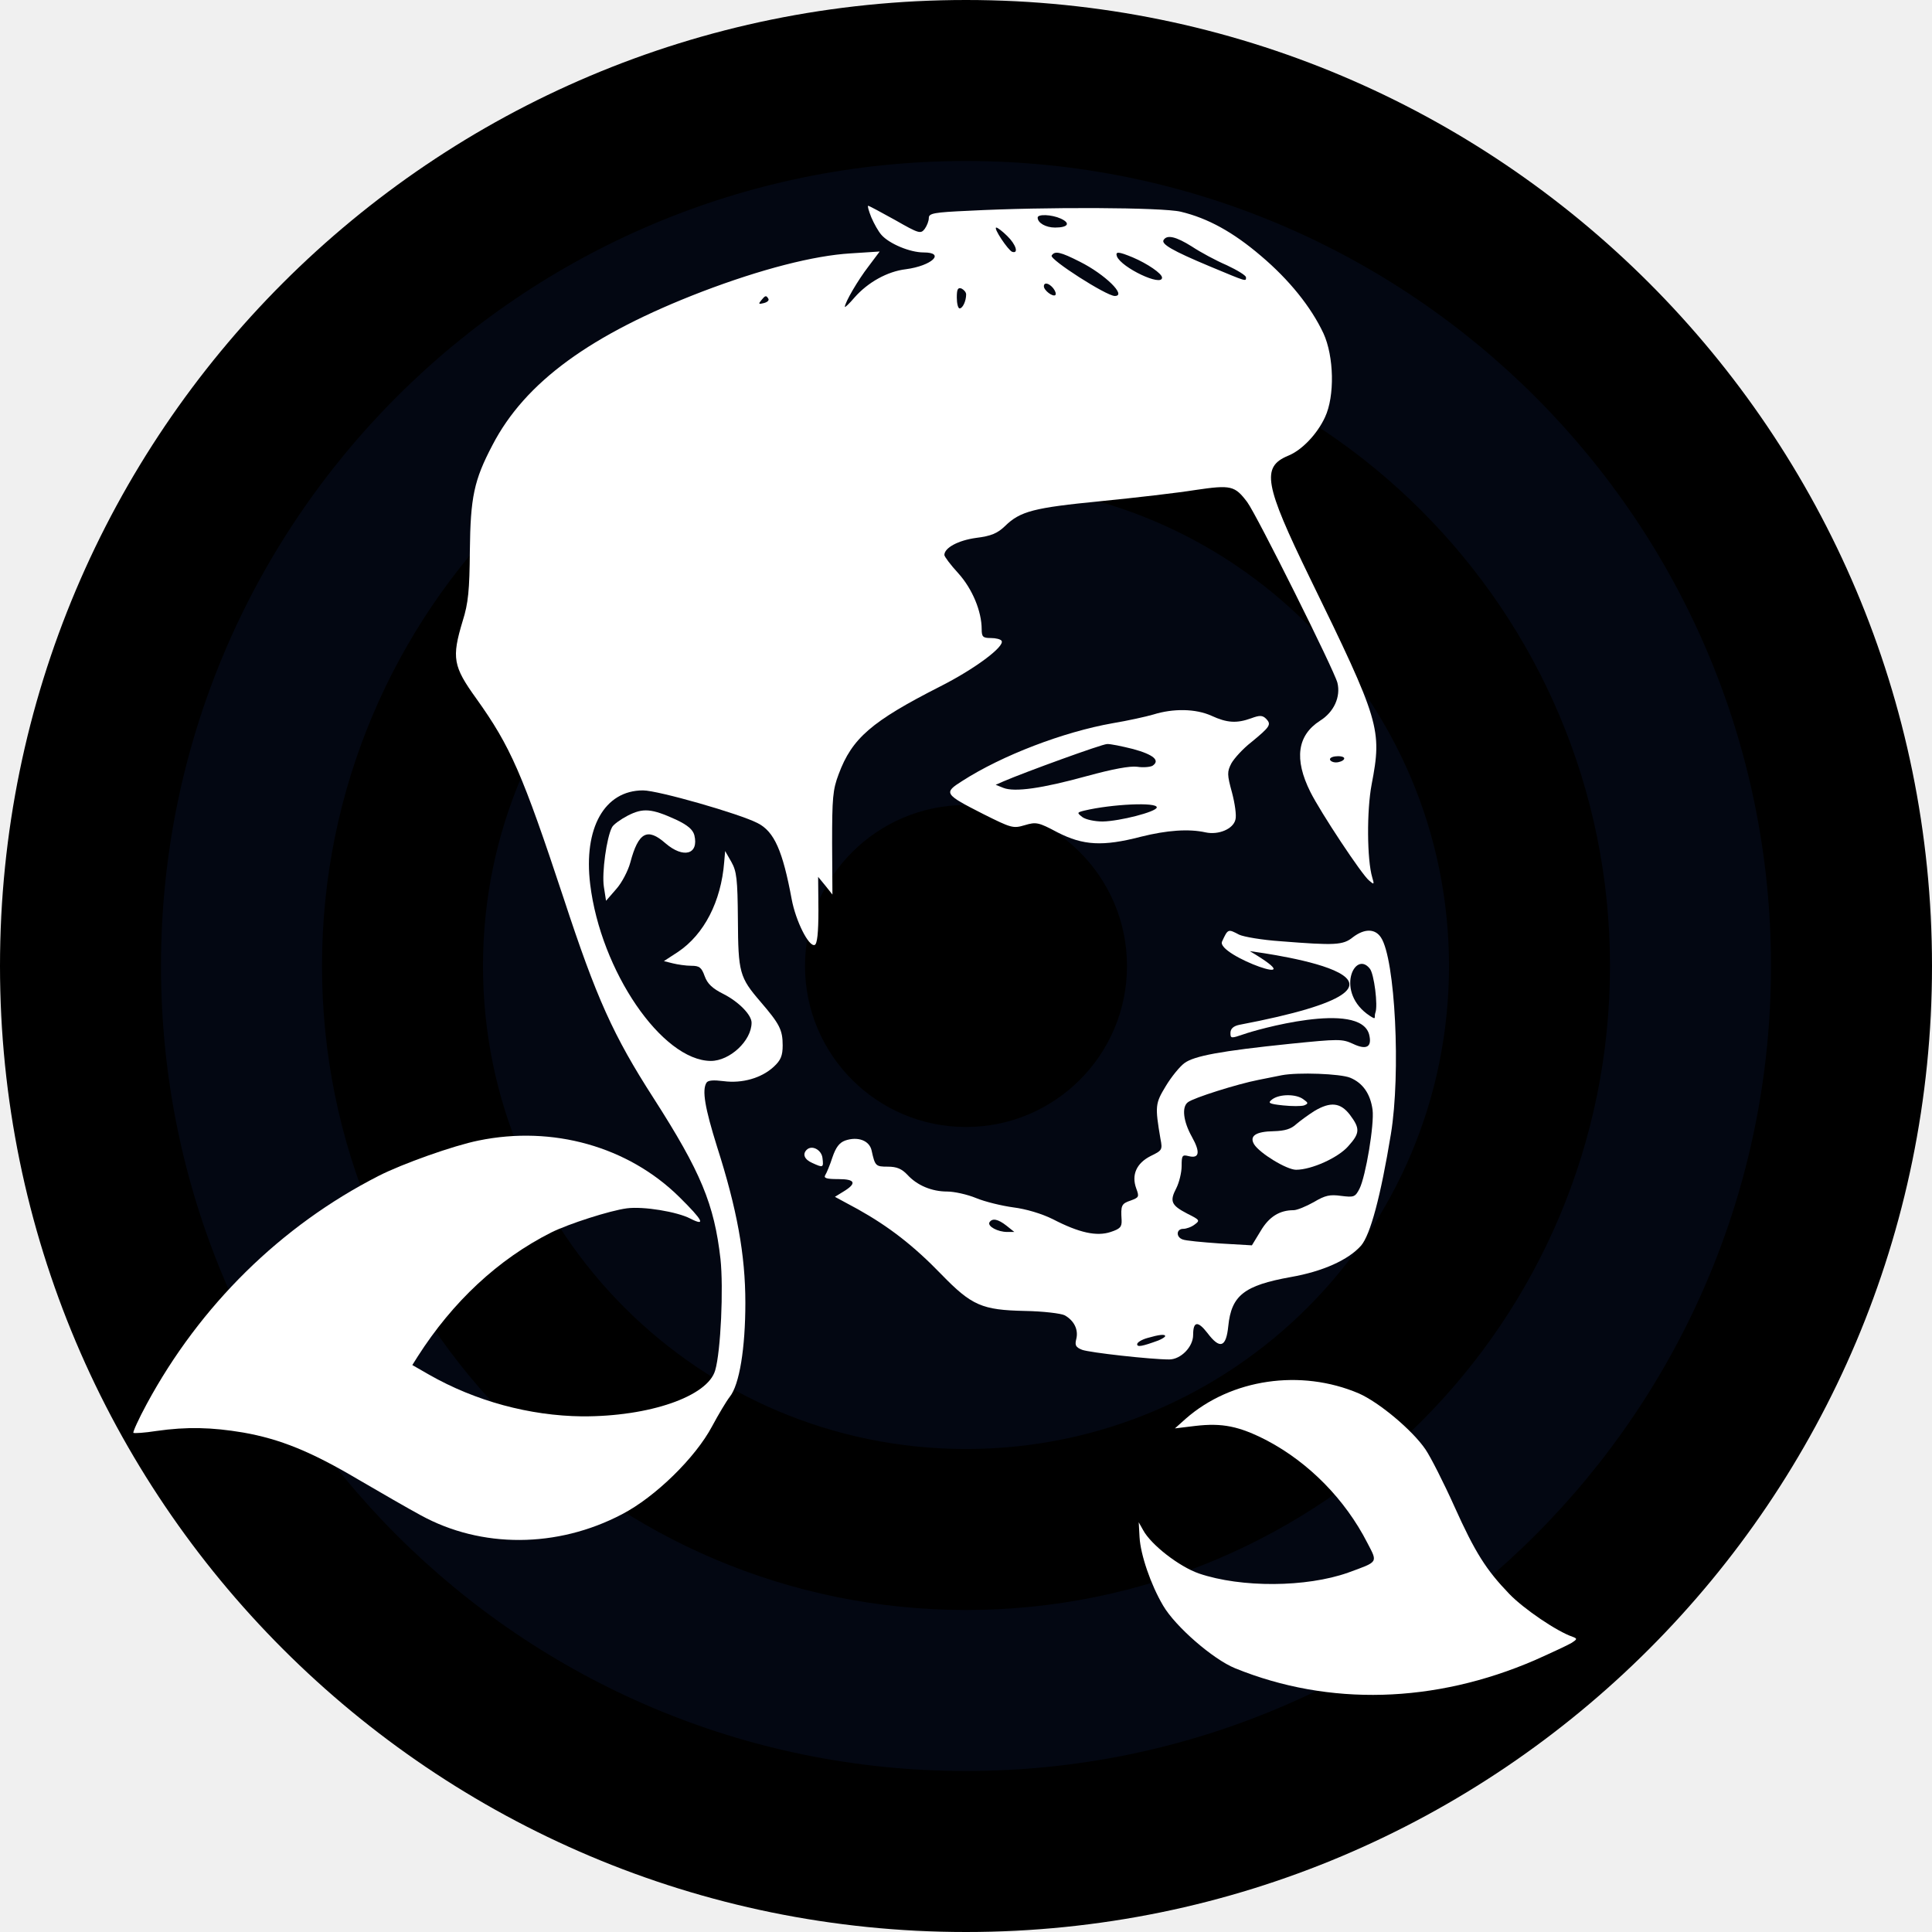
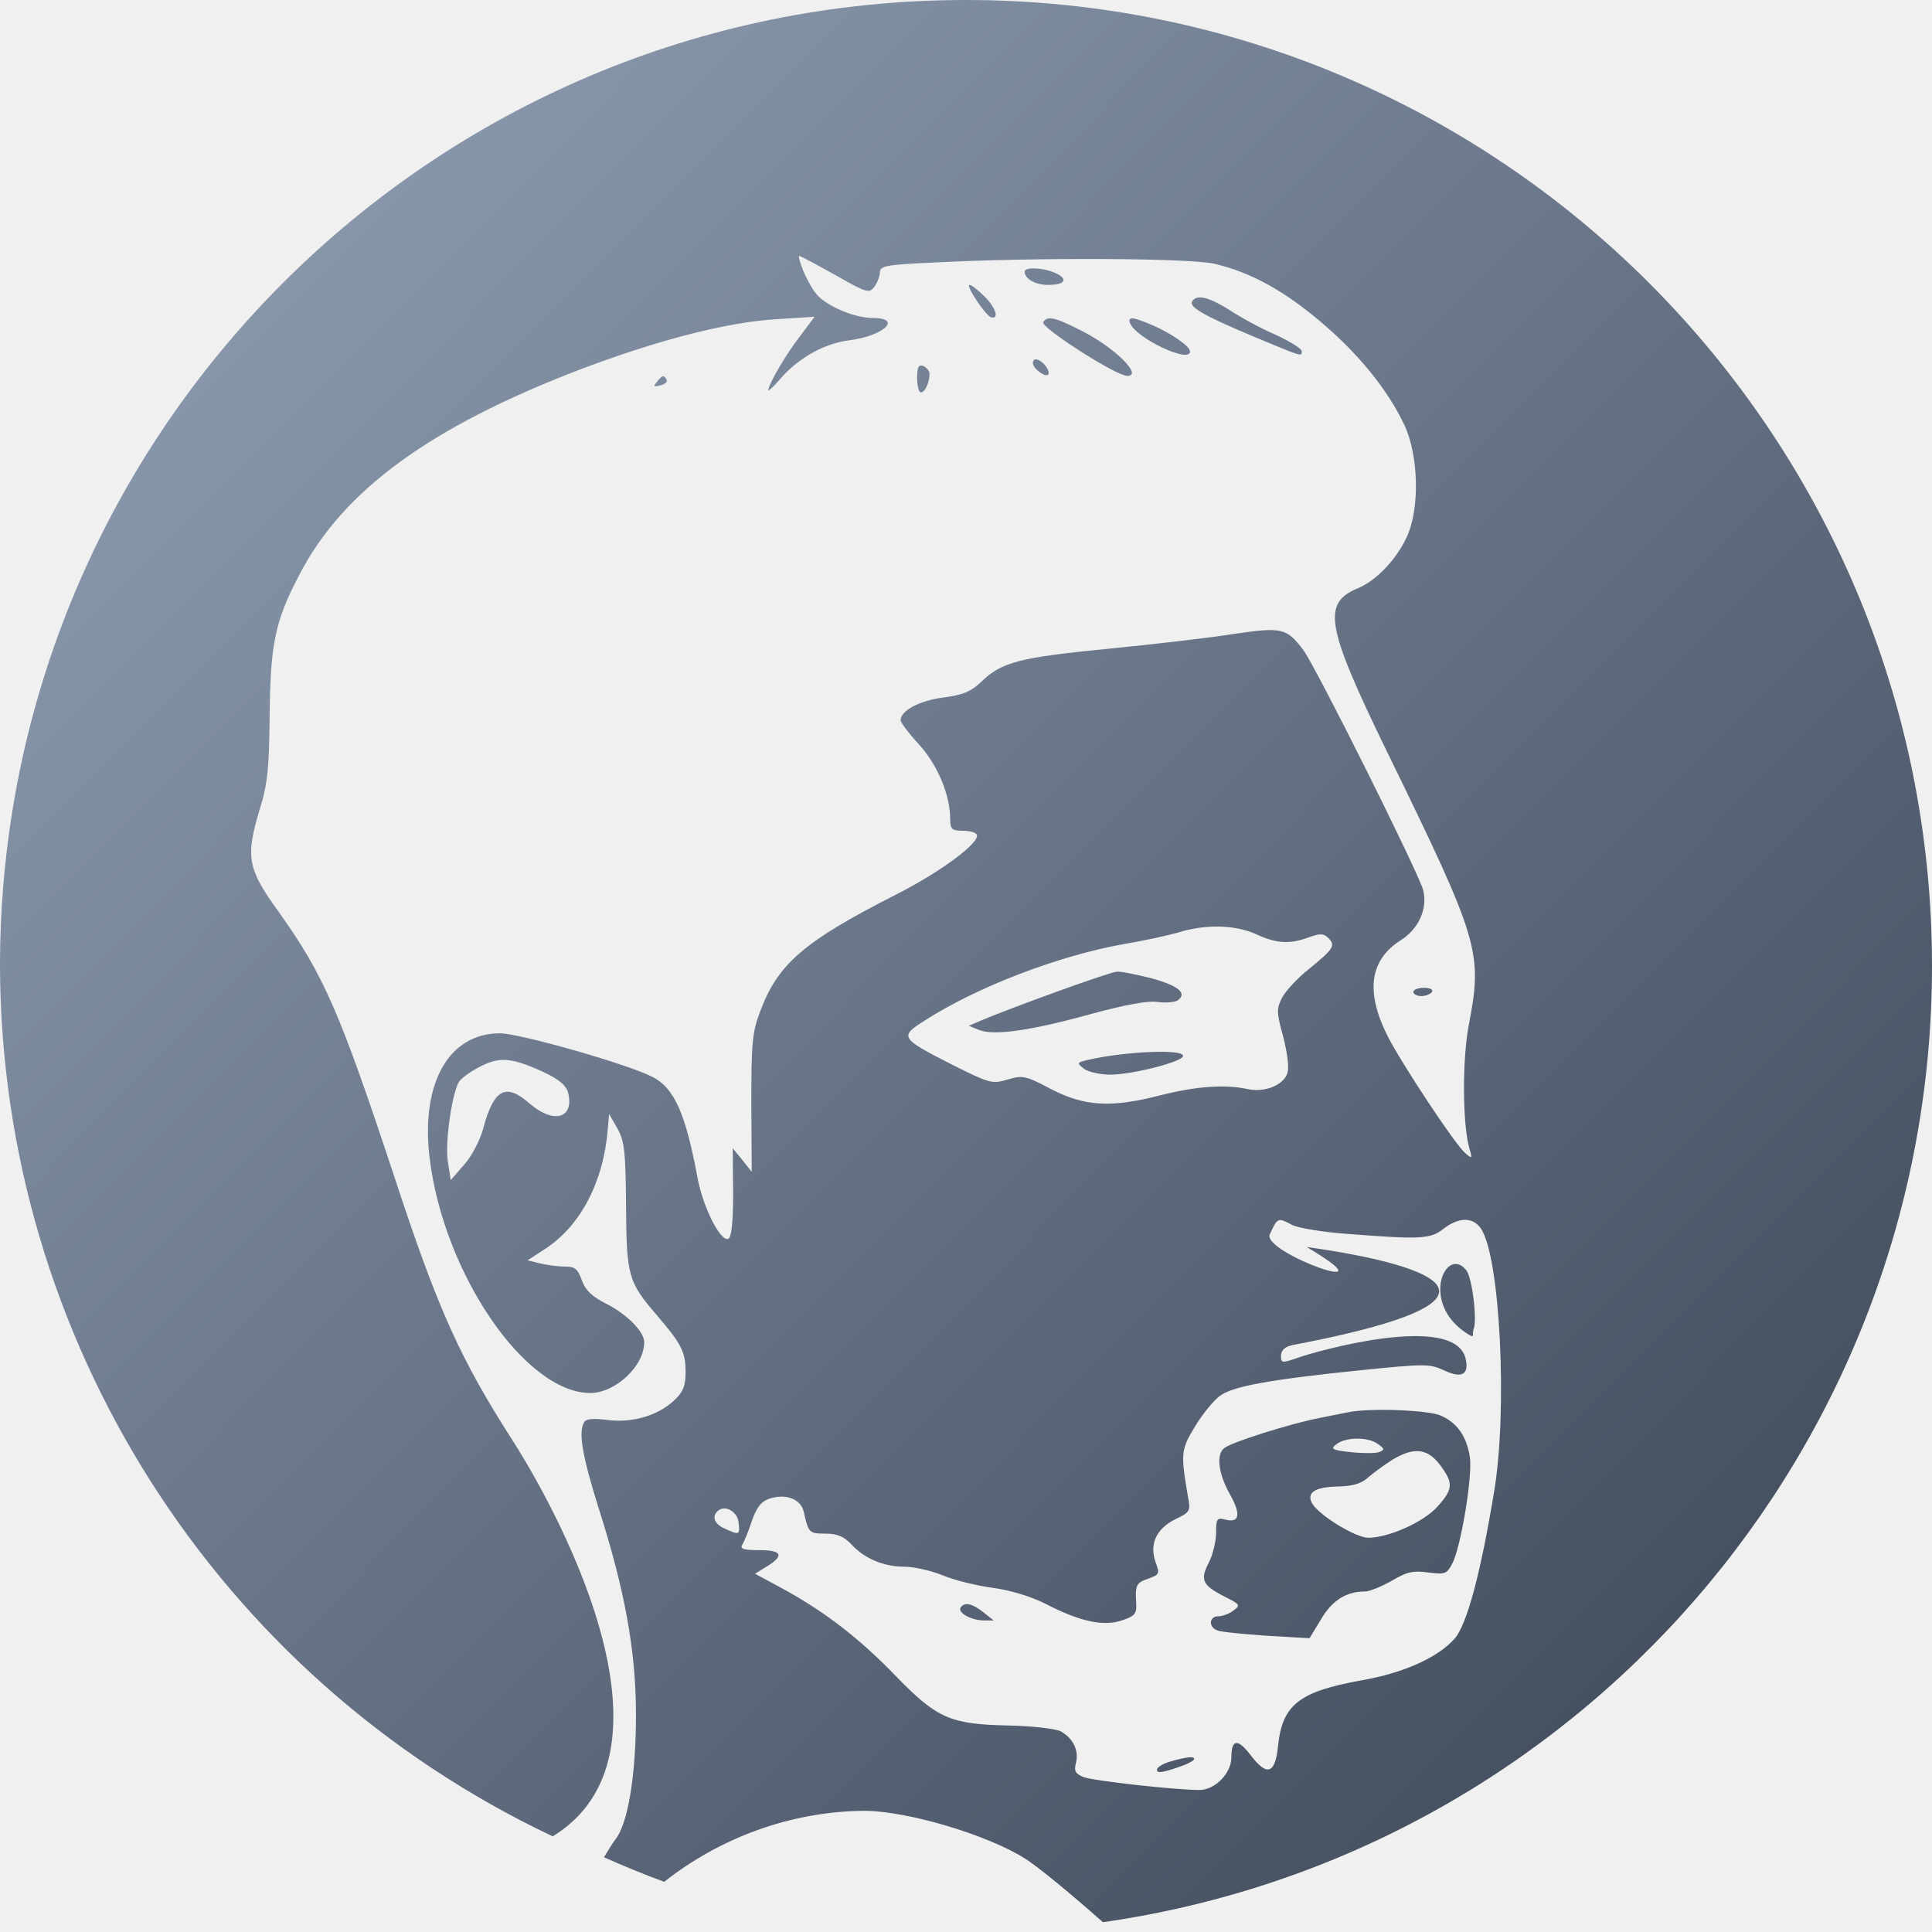
- <svg xmlns="http://www.w3.org/2000/svg" version="1.0" width="487.812pt" height="487.812pt" viewBox="0 0 487.812 487.812" preserveAspectRatio="xMidYMid" id="svg16" xml:space="preserve">
-   <defs id="defs16" />
-   <g transform="matrix(0.1,0,0,-0.1,-6.094039,493.906)" fill="#000000" stroke="none" id="g16">
-     <g id="g9" transform="matrix(0.9192332,0,0,0.9192332,479.753,120.3231)">
-       <g id="g2">
-         <g id="g8" transform="matrix(4.422273,0,0,-4.422273,428.8437,4357.672)">
-           <g fill-opacity="1" id="g6">
-             <circle fill="#94a3b8" cx="400" cy="400" r="600" id="circle1" style="fill:#000000;fill-opacity:1" />
-             <circle fill="#a3b0c3" cx="400" cy="400" r="500" id="circle2" style="fill:#030712;fill-opacity:1" />
-             <circle fill="#b3bece" cx="400" cy="400" r="400" id="circle3" style="fill:#000000;fill-opacity:1" />
-             <circle fill="#c2ccd9" cx="400" cy="400" r="300" id="circle4" style="fill:#030712;fill-opacity:1;stroke-width:0.999;stroke-dasharray:none" />
-             <circle fill="#d2dae5" cx="400" cy="400" r="200" id="circle5" style="fill:#030712;fill-opacity:1;stroke-width:0.999;stroke-dasharray:none" />
-             <circle fill="#e2e8f0" cx="400" cy="400" r="100" id="circle6" style="fill:#000000;fill-opacity:1" />
-           </g>
-         </g>
-         <g id="g1" transform="matrix(1.131103,0,0,1.131103,-380.6804,-442.3941)">
-           <path d="m 2049.594,4497.956 c 6.796,-15.858 17.368,-34.736 24.919,-43.042 18.878,-21.144 68.717,-42.287 101.942,-42.287 54.369,0 20.389,-32.471 -43.042,-40.777 -44.553,-5.286 -92.126,-31.715 -124.596,-68.717 -12.837,-15.102 -23.409,-24.919 -23.409,-22.654 0,10.572 31.715,64.941 57.39,98.167 l 27.185,36.246 -70.227,-4.531 c -89.86,-5.286 -218.232,-38.512 -360.951,-92.881 -271.091,-104.208 -429.668,-219.742 -508.956,-372.278 -45.308,-86.085 -53.614,-126.861 -55.124,-257.499 -0.755,-95.146 -3.776,-126.862 -17.368,-169.904 -27.185,-89.86 -23.409,-110.249 33.226,-188.782 83.064,-116.29 111.759,-181.986 212.191,-485.547 79.288,-241.641 120.065,-332.256 218.232,-484.792 114.779,-178.965 147.25,-257.499 162.353,-390.401 7.551,-70.227 0.755,-224.273 -12.837,-270.336 -18.123,-63.431 -160.087,-112.514 -323.195,-111.759 -127.617,1.51 -259.009,37.001 -371.523,101.187 l -40.777,23.409 12.837,20.389 c 85.329,133.658 195.578,236.355 323.95,301.296 42.287,21.143 143.474,53.614 184.251,58.9 40.022,5.286 122.331,-8.306 154.046,-24.919 38.511,-19.633 30.96,-4.531 -26.43,52.104 -124.596,123.086 -308.092,174.435 -487.813,137.433 -60.41,-12.082 -185.762,-56.635 -243.151,-86.085 -236.355,-120.82 -432.688,-313.378 -562.57,-553.509 -19.633,-36.246 -33.981,-67.962 -32.471,-70.227 2.265,-1.51 27.185,0 55.879,4.531 74.003,10.572 134.413,9.062 210.681,-3.776 89.86,-15.858 164.618,-46.063 279.397,-114.024 54.369,-31.715 122.331,-70.982 151.781,-86.84 147.25,-80.799 331.501,-80.043 488.568,2.265 81.554,42.287 178.965,138.189 218.987,213.701 15.858,29.45 34.736,61.165 43.042,71.737 23.409,29.45 37.756,117.8 37.756,228.049 0,117.045 -20.389,228.048 -68.717,379.074 -29.45,94.391 -37.001,137.433 -25.674,155.556 3.776,6.041 17.368,6.796 41.532,3.776 45.308,-6.041 92.126,7.551 121.576,34.736 17.368,15.858 21.899,27.185 21.899,52.104 0,37.757 -7.551,52.104 -53.614,105.718 -51.349,59.655 -54.369,70.982 -55.124,200.109 -0.755,98.167 -3.021,117.045 -15.858,139.699 l -15.103,26.43 -2.265,-26.43 c -7.551,-96.656 -49.083,-175.945 -111.759,-218.232 l -34.736,-22.654 21.144,-5.286 c 12.082,-3.021 32.471,-6.041 45.308,-6.041 19.633,0 24.919,-3.776 32.471,-24.919 6.796,-18.878 18.878,-30.205 46.063,-43.797 37.001,-18.878 67.961,-50.594 67.961,-69.472 0,-43.797 -52.859,-92.881 -98.922,-92.881 -118.555,0.755 -267.315,218.232 -292.99,428.913 -16.613,136.678 34.736,228.049 128.372,228.049 36.246,0 234.09,-56.635 277.887,-79.288 40.777,-20.388 61.165,-67.206 83.064,-185.006 9.817,-52.859 41.532,-116.29 55.88,-111.004 6.041,2.265 9.062,28.695 9.062,84.574 l -0.755,80.799 17.368,-21.144 17.368,-21.899 -0.755,124.596 c 0,109.494 1.51,129.882 15.858,167.639 32.471,87.595 80.044,128.372 246.172,212.946 83.819,42.287 157.822,97.412 149.515,111.004 -2.265,3.776 -13.592,6.796 -26.429,6.796 -18.878,0 -21.899,3.02 -21.899,21.143 0,43.797 -22.654,98.167 -56.635,135.923 -18.878,20.389 -33.981,40.777 -33.981,44.553 0,17.368 33.226,35.491 77.023,41.532 37.001,4.531 52.104,11.327 70.227,28.695 37.001,36.246 70.227,44.553 231.824,60.41 84.574,8.306 188.027,20.389 230.314,27.185 86.84,12.837 95.901,10.572 126.106,-29.45 22.654,-30.205 211.436,-408.524 218.987,-438.729 8.306,-33.981 -8.306,-70.982 -42.287,-92.126 -55.124,-35.491 -63.431,-92.881 -23.409,-172.924 24.919,-49.838 125.351,-201.619 142.719,-215.212 12.082,-10.572 12.837,-9.817 7.551,7.551 -12.837,43.042 -13.592,162.352 -1.51,225.783 25.674,134.413 20.389,152.536 -150.27,502.16 -110.249,226.538 -117.8,268.825 -52.859,296.01 33.981,13.592 70.982,52.859 89.86,93.636 24.164,51.349 21.899,148.005 -3.776,203.885 -30.205,64.186 -83.064,129.882 -151.781,188.027 -67.206,57.39 -128.372,91.371 -194.823,107.228 -44.553,10.572 -327.725,12.082 -514.997,2.265 -83.819,-3.776 -96.656,-6.041 -96.656,-17.368 0,-7.551 -4.531,-18.878 -9.817,-26.43 -9.817,-12.837 -13.592,-12.082 -71.737,21.144 -33.981,18.878 -63.431,34.736 -65.696,34.736 -2.265,0 1.51,-12.837 7.551,-27.94 z m 459.873,-3.021 c 24.919,-11.327 18.123,-21.899 -13.592,-21.899 -22.654,0 -42.287,11.327 -42.287,24.164 0,9.062 33.981,7.551 55.88,-2.265 z m -129.882,-42.287 c 21.144,-20.389 28.695,-43.797 12.082,-38.511 -9.817,3.776 -46.818,58.9 -38.511,58.9 3.021,0 15.103,-9.062 26.43,-20.388 z m 448.546,-25.674 c 20.388,-13.592 58.145,-33.981 84.574,-45.308 25.674,-12.082 46.818,-24.919 46.818,-29.45 0,-10.572 3.021,-11.327 -87.595,26.43 -92.126,38.511 -118.555,54.369 -112.514,64.186 8.306,13.592 30.205,8.306 68.717,-15.858 z m -271.846,-37.001 c 60.41,-30.205 114.779,-83.064 84.574,-83.064 -20.388,0 -159.332,89.105 -153.291,98.167 7.551,12.082 21.143,9.062 68.717,-15.103 z m 128.372,10.572 c 35.491,-15.102 70.982,-39.267 70.982,-49.083 0,-22.654 -98.167,24.164 -109.494,51.349 -4.531,12.837 3.776,12.082 38.511,-2.265 z m -193.313,-74.758 c 5.286,-6.796 7.551,-13.592 5.286,-16.613 -6.041,-5.286 -27.94,11.327 -27.94,21.144 0,10.572 12.082,8.306 22.654,-4.531 z m -211.436,-15.103 c 0,-15.858 -8.306,-33.981 -15.858,-33.981 -3.776,0 -6.796,12.082 -6.796,26.43 0,19.633 2.265,24.919 11.327,21.899 6.041,-3.02 11.327,-9.062 11.327,-14.348 z m -480.261,-10.572 c 2.265,-3.776 -2.265,-8.306 -11.327,-10.572 -12.082,-3.021 -13.592,-2.265 -6.041,6.796 9.817,12.082 12.082,12.837 17.368,3.776 z m 1397.742,-1118.345 c -2.265,-3.776 -11.327,-7.551 -19.633,-7.551 -7.551,0 -14.347,3.776 -14.347,7.551 0,4.531 9.061,7.551 19.633,7.551 10.572,0 17.368,-3.021 14.347,-7.551 z" id="path1-2" style="fill:#ffffff;fill-opacity:1;stroke-width:0.755" />
-           <path d="m 2734.495,3290.506 c -18.123,-5.286 -62.676,-15.102 -98.922,-21.144 -119.31,-21.144 -268.07,-77.778 -365.482,-140.454 -45.308,-28.695 -43.797,-31.715 51.349,-80.044 67.962,-33.981 72.492,-35.491 100.432,-27.185 27.94,8.306 33.226,7.551 80.044,-17.368 61.921,-31.715 109.494,-34.736 202.374,-10.572 63.431,15.858 116.29,19.633 157.067,10.572 31.715,-6.796 67.207,8.306 72.492,30.96 3.021,9.817 -1.51,40.022 -8.306,65.696 -12.082,43.797 -12.082,50.594 -1.51,70.982 6.796,12.082 27.94,35.491 48.328,51.349 46.063,37.756 49.083,43.042 36.246,56.635 -9.061,9.062 -15.858,9.062 -36.246,1.51 -35.491,-12.837 -58.9,-11.327 -96.656,6.041 -38.512,17.368 -92.881,18.123 -141.209,3.021 z m -49.083,-83.819 c 49.839,-13.592 66.451,-27.94 46.818,-40.777 -6.041,-3.021 -22.654,-4.531 -37.001,-2.265 -17.368,2.265 -58.9,-5.286 -122.331,-22.654 -109.494,-30.205 -175.19,-39.267 -202.374,-28.695 l -18.878,7.551 18.878,8.306 c 50.593,21.899 239.376,90.615 251.458,90.615 7.551,0.755 36.246,-5.286 63.431,-12.082 z m 57.39,-141.964 c -1.51,-10.572 -89.86,-33.226 -131.392,-33.981 -18.878,0 -40.777,4.531 -49.083,10.572 -13.592,10.572 -13.592,11.327 4.531,15.858 66.451,15.858 178.21,21.144 175.945,7.551 z" id="path2-7" style="fill:#ffffff;fill-opacity:1;stroke-width:0.755" />
-           <path d="m 1458.329,3045.089 c -17.368,-9.062 -35.491,-21.899 -38.512,-28.695 -12.837,-24.164 -24.919,-110.249 -19.633,-144.23 l 5.286,-33.981 24.919,28.695 c 13.592,15.102 28.695,44.553 33.981,64.186 19.633,74.003 41.532,85.329 85.329,46.818 43.797,-37.756 81.554,-27.184 70.227,19.633 -3.776,13.592 -15.858,24.164 -44.552,37.757 -59.655,27.184 -80.044,28.695 -117.045,9.817 z" id="path4-0" style="fill:#ffffff;fill-opacity:1;stroke-width:0.755" />
-           <path d="m 2901.378,2739.262 c -15.858,-33.226 234.618,-122.238 67.214,-23.253 50.841,-7.263 533.784,-72.687 -25.681,-179.121 -14.347,-3.021 -21.144,-9.817 -21.144,-19.633 0,-13.592 1.51,-13.592 32.47,-3.021 26.632,9.765 281.809,83.138 304.317,-0.755 7.551,-30.205 -6.041,-38.512 -39.267,-22.654 -26.43,12.082 -33.981,12.082 -153.291,0 -168.394,-17.368 -232.579,-29.45 -255.988,-46.818 -11.327,-8.306 -31.715,-33.226 -45.308,-55.879 -25.674,-42.287 -26.43,-48.328 -12.837,-128.372 5.286,-26.43 3.776,-27.94 -24.164,-41.532 -33.981,-17.368 -46.818,-45.308 -34.736,-78.533 7.551,-20.389 6.796,-21.899 -13.592,-29.45 -22.654,-7.551 -24.164,-12.082 -21.899,-47.573 0.755,-16.613 -3.776,-21.144 -26.43,-28.695 -33.981,-11.327 -76.268,-2.265 -140.454,30.96 -27.185,13.592 -65.696,24.919 -95.901,28.695 -27.94,3.776 -68.717,13.592 -90.615,22.654 -21.899,9.062 -53.614,15.858 -70.227,15.858 -37.756,0 -73.247,15.102 -96.656,40.777 -13.592,14.347 -25.674,19.633 -47.573,19.633 -29.45,0 -30.96,1.51 -39.267,39.267 -5.286,24.164 -33.226,34.736 -64.186,24.164 -14.347,-5.286 -22.654,-16.613 -30.96,-40.777 -6.041,-18.878 -14.348,-38.512 -17.368,-43.042 -4.531,-7.551 3.021,-9.817 31.715,-9.817 42.287,0 45.308,-10.572 11.327,-30.96 l -19.633,-12.082 55.879,-30.205 c 75.513,-42.287 135.168,-88.35 202.374,-157.822 74.003,-76.268 98.922,-86.84 203.13,-89.105 44.553,-0.755 87.595,-6.041 96.656,-10.572 22.654,-12.837 33.981,-34.736 27.94,-58.145 -3.776,-15.102 -0.755,-19.633 14.347,-25.674 18.123,-6.796 166.883,-23.409 211.436,-23.409 27.94,0 58.145,30.205 58.145,59.655 0,33.225 11.327,34.736 34.736,4.531 30.205,-40.022 45.308,-35.491 50.593,16.613 7.551,74.758 38.512,98.922 151.781,119.31 77.778,13.592 139.699,41.532 170.659,76.268 22.654,26.429 47.573,119.31 72.492,271.091 24.164,147.25 10.572,425.137 -24.164,477.241 -14.347,21.899 -40.022,21.899 -67.961,0.755 -24.164,-19.633 -43.042,-20.389 -176.7,-9.817 -43.797,3.021 -88.35,10.572 -99.677,15.858 -27.185,14.347 -27.185,14.347 -41.532,-16.613 z m 358.686,-65.696 c 10.572,-12.082 20.389,-90.615 13.592,-107.228 -3.776,-10.572 4.147,-19.039 -13.221,-7.712 -85.868,56.258 -37.012,161.139 -0.371,114.941 z m -47.573,-265.05 c 30.96,-12.837 49.083,-39.267 54.369,-77.778 4.531,-35.491 -16.613,-161.597 -31.715,-191.803 -10.572,-20.389 -13.592,-21.143 -44.553,-17.368 -27.184,3.776 -38.511,1.51 -66.451,-15.102 -18.878,-10.572 -40.777,-19.633 -49.083,-19.633 -33.981,0 -59.655,-15.858 -80.044,-50.594 l -21.144,-34.736 -77.778,4.531 c -43.042,3.021 -83.819,6.796 -90.615,9.817 -16.613,6.041 -15.103,25.674 1.51,25.674 7.551,0 20.389,4.531 27.94,10.572 13.592,9.817 12.082,11.327 -18.123,26.43 -39.267,20.388 -43.042,30.205 -26.429,61.92 6.796,13.592 12.837,37.756 12.837,53.614 0,25.674 1.51,27.94 16.613,24.164 26.429,-6.796 29.45,9.062 8.306,46.818 -21.144,37.757 -24.919,72.492 -9.817,83.819 12.837,10.572 120.82,44.553 171.414,54.369 22.654,4.531 48.328,9.817 56.635,11.327 39.267,7.551 141.964,3.776 166.128,-6.041 z m -834.417,-359.441 18.878,-15.103 h -17.368 c -22.654,0 -48.328,13.592 -43.042,23.409 6.796,10.572 20.389,8.306 41.532,-8.306 z m 385.115,-268.07 c 0,-2.265 -7.551,-6.796 -16.613,-10.572 -39.267,-14.347 -51.349,-16.613 -51.349,-9.062 0,4.531 11.327,11.327 24.919,15.103 28.695,8.306 43.042,9.817 43.042,4.531 z" id="path9-9" style="fill:#ffffff;fill-opacity:1;stroke-width:0.755" />
-           <path d="m 3023.709,2356.412 c -12.082,-9.062 -9.817,-11.327 25.674,-15.103 21.144,-2.265 44.553,-2.265 51.349,0 10.572,4.531 10.572,6.041 -2.265,15.103 -17.368,12.837 -56.635,12.837 -74.758,0 z" id="path10-3" style="fill:#ffffff;fill-opacity:1;stroke-width:0.755" />
-           <path d="m 3125.651,2327.718 c -14.348,-9.062 -33.981,-23.409 -43.797,-31.715 -12.837,-12.082 -27.94,-16.613 -55.124,-17.368 -43.042,-0.755 -59.655,-11.327 -47.573,-31.715 13.592,-21.899 79.288,-61.92 101.942,-61.92 37.756,0 102.697,29.45 126.862,57.39 28.695,31.715 28.695,43.042 3.776,76.268 -22.654,29.45 -46.818,32.471 -86.085,9.062 z" id="path11-6" style="fill:#ffffff;fill-opacity:1;stroke-width:0.755" />
-           <path d="m 1892.527,2233.327 c -10.572,-10.572 -5.286,-23.409 13.592,-31.715 26.429,-12.082 27.94,-12.082 24.919,12.082 -2.265,19.633 -25.674,32.471 -38.512,19.633 z" id="path15-0" style="fill:#ffffff;fill-opacity:1;stroke-width:0.755" />
-           <path d="m 3233.504,1641.904 c -140.791,60.069 -310.11,35.466 -420.47,-61.567 l -26.11,-23.385 49.403,6 c 65.212,7.612 106.337,-0.317 174.532,-35.64 101.305,-53.567 189.144,-142.481 243.221,-248.121 25.494,-49.075 27.801,-45.319 -46.83,-72.59 -101.261,-35.795 -258.854,-36.985 -361.948,-2.031 -47.898,16.703 -116.278,69.476 -135.737,105.617 l -10.55,18.784 2.01,-36.326 c 2.436,-42.46 26.972,-114.713 57.244,-166.025 29.725,-50.836 121.014,-130.265 174.925,-152.2 227.791,-92.545 484.614,-85.489 727.94,19.753 40.848,18.246 81.149,36.967 89.518,42.171 13.268,8.626 13.673,10.194 2.073,14.524 -37.867,12.778 -118.18,67.289 -153.591,103.863 -56.467,58.736 -82.963,100.038 -133.994,213.594 -25.516,56.778 -57.044,118.788 -69.639,137.43 -32.032,47.08 -112.722,114.406 -161.997,136.149 z" id="path16-6" style="fill:#ffffff;fill-opacity:1;stroke-width:0.725" />
-         </g>
-       </g>
-     </g>
+ <svg xmlns="http://www.w3.org/2000/svg" xmlns:xlink="http://www.w3.org/1999/xlink" version="1.0" width="487.812pt" height="487.812pt" viewBox="0 0 487.812 487.812" preserveAspectRatio="xMidYMid" id="svg16" xml:space="preserve">
+   <defs id="defs16">
+     <linearGradient id="linearGradient1">
+       <stop style="stop-color:#94a3b8;stop-opacity:1;" offset="0" id="stop1" />
+       <stop style="stop-color:#374151;stop-opacity:1;" offset="1" id="stop2" />
+     </linearGradient>
+     <linearGradient xlink:href="#linearGradient1" id="linearGradient2" x1="-181.944" y1="-176.201" x2="1004.313" y2="1003.157" gradientUnits="userSpaceOnUse" />
+   </defs>
+   <g id="g1" transform="matrix(0.1091105,0,0,-0.1091105,-34.72142,520.5477)">
+     <path id="circle1" style="fill:url(#linearGradient2);fill-opacity:1" d="M 399.998,-200 A 600,600 0 0 0 -200,399.998 600,600 0 0 0 143.288,940.583 C 236.692,883.452 128.165,709.961 119.249,696.059 85.862,644.182 71.994,613.36 45.028,531.179 10.872,427.938 1.112,405.596 -27.138,366.046 -46.4,339.337 -47.684,332.401 -38.439,301.84 c 4.623,-14.639 5.653,-25.426 5.91,-57.785 0.514,-44.429 3.336,-58.298 18.745,-87.575 C 13.182,104.603 67.115,65.309 159.312,29.869 207.851,11.378 251.514,0.078 282.075,-1.719 l 23.884,-1.542 -9.246,12.327 C 287.98,20.366 277.196,38.856 277.196,42.452 c 0,0.77 3.594,-2.568 7.96,-7.704 11.043,-12.584 27.221,-21.571 42.373,-23.368 21.573,-2.825 33.132,-13.87 14.641,-13.87 -11.3,0 -28.252,-7.191 -34.673,-14.381 -2.568,-2.825 -6.164,-9.248 -8.475,-14.641 -2.055,-5.136 -3.336,-9.502 -2.566,-9.502 0.771,0 10.785,5.395 22.341,11.816 19.775,11.3 21.06,11.555 24.399,7.189 1.798,-2.568 3.337,-6.419 3.337,-8.987 0,-3.852 4.368,-4.622 32.874,-5.906 63.691,-3.339 159.998,-2.824 175.15,0.771 22.6,5.393 43.404,16.949 66.26,36.467 C 644.189,20.11 662.165,42.452 672.438,64.282 c 8.732,19.004 9.505,51.878 1.286,69.341 -6.42,13.868 -19.008,27.225 -30.565,31.847 -22.086,9.245 -19.518,23.628 17.978,100.674 58.041,118.907 59.84,125.069 51.108,170.783 -4.109,21.573 -3.851,62.151 0.515,76.79 1.798,5.907 1.54,6.165 -2.569,2.569 -5.907,-4.623 -40.064,-56.244 -48.539,-73.194 -13.611,-27.223 -10.788,-46.742 7.96,-58.812 11.557,-7.191 17.206,-19.775 14.381,-31.332 -2.568,-10.273 -66.772,-138.939 -74.476,-149.212 -10.273,-13.611 -13.354,-14.383 -42.888,-10.018 -14.382,2.311 -49.565,6.421 -78.328,9.246 -54.959,5.393 -66.26,8.22 -78.844,20.547 -6.164,5.907 -11.3,8.217 -23.884,9.758 -14.895,2.054 -26.197,8.219 -26.197,14.126 0,1.284 5.136,8.218 11.556,15.153 11.557,12.841 19.261,31.33 19.261,46.225 0,6.164 1.028,7.193 7.448,7.193 4.366,0 8.22,1.026 8.991,2.31 2.825,4.623 -22.345,23.372 -50.852,37.753 -56.5,28.764 -72.68,42.632 -83.723,72.422 -4.88,12.841 -5.394,19.775 -5.394,57.014 l 0.259,42.377 -5.91,-7.448 -5.906,-7.193 0.259,27.48 c 0,19.004 -1.03,27.996 -3.085,28.766 -4.88,1.798 -15.666,-19.776 -19.005,-37.753 -7.448,-40.064 -14.379,-55.986 -28.248,-62.92 -14.895,-7.705 -82.184,-26.968 -94.512,-26.968 -31.845,0 -49.31,31.077 -43.66,77.561 8.732,71.652 59.326,145.615 99.647,145.872 15.666,0 33.642,-16.693 33.642,-31.588 0,-6.42 -10.529,-17.207 -23.113,-23.628 -9.245,-4.623 -13.353,-8.473 -15.664,-14.893 -2.568,-7.191 -4.367,-8.475 -11.045,-8.475 -4.366,0 -11.299,-1.027 -15.408,-2.054 l -7.193,-1.798 11.816,-7.704 c 21.316,-14.382 35.441,-41.351 38.009,-74.224 l 0.768,-8.987 5.139,8.987 c 4.366,7.705 5.138,14.125 5.394,47.512 0.257,43.916 1.282,47.77 18.745,68.059 15.666,18.234 18.234,23.114 18.234,35.955 0,8.475 -1.538,12.329 -7.445,17.722 -10.016,9.245 -25.941,13.867 -41.35,11.812 -8.218,-1.027 -12.841,-0.772 -14.126,1.283 -3.852,6.164 -1.285,20.804 8.731,52.906 16.436,51.364 23.372,89.118 23.372,128.925 0,37.495 -4.878,67.541 -12.839,77.557 -1.527,1.943 -4.129,6.085 -7.027,10.973 a 600,600 0 0 0 37.415,15.257 c 34.699,-27.435 78.975,-43.872 124.662,-44.106 26.489,0.19 76.063,14.82 99.719,29.815 7.958,5.082 28.263,21.774 48.11,39.375 A 600,600 0 0 0 1000,399.998 600,600 0 0 0 399.998,-200 Z m 43.133,166.721 c -3.82,-0.161 -6.71,0.484 -6.71,2.025 0,4.366 6.677,8.216 14.381,8.216 10.786,0 13.098,-3.593 4.623,-7.445 -3.724,-1.669 -8.475,-2.636 -12.295,-2.796 z m -40.867,10.241 c -2.825,0 9.76,18.748 13.099,20.032 5.65,1.798 3.083,-6.161 -4.108,-13.095 -3.852,-3.852 -7.963,-6.937 -8.991,-6.937 z m 144.618,7.892 c -1.325,-0.187 -2.473,-0.146 -3.449,0.119 -1.3,0.353 -2.295,1.107 -3.002,2.263 -2.055,3.339 6.937,8.732 38.269,21.83 30.818,12.841 29.79,12.586 29.79,8.991 0,-1.541 -7.192,-5.909 -15.924,-10.018 -8.989,-3.852 -21.829,-10.786 -28.763,-15.408 -7.367,-4.623 -12.947,-7.216 -16.922,-7.776 z m -43.429,12.911 c -1.99,-0.128 -2.313,0.898 -1.542,3.081 3.852,9.245 37.238,25.171 37.238,17.466 0,-3.339 -12.069,-11.558 -24.14,-16.695 -5.907,-2.44 -9.566,-3.724 -11.556,-3.852 z m -50.128,0.043 c -1.16,-0.146 -2.101,-0.081 -2.886,0.184 -1.047,0.353 -1.819,1.059 -2.461,2.086 -2.055,3.082 45.201,33.386 52.135,33.386 10.273,0 -8.217,-17.978 -28.763,-28.251 -9.101,-4.623 -14.546,-6.968 -18.025,-7.405 z m -9.264,25.48 c -1.477,-0.289 -2.504,0.415 -2.504,2.213 0,3.339 7.448,8.99 9.502,7.193 0.77,-1.027 0.003,-3.339 -1.795,-5.65 -1.798,-2.183 -3.727,-3.466 -5.203,-3.755 z m -72.462,3.802 c -1.517,0.385 -1.949,2.649 -1.949,7.657 0,4.88 1.026,8.991 2.31,8.991 2.568,0 5.394,-6.167 5.394,-11.56 0,-1.798 -1.798,-3.852 -3.852,-4.879 -0.77,-0.257 -1.397,-0.337 -1.903,-0.209 z m -159.958,6.63 c -0.835,0.193 -1.862,1.286 -3.531,3.34 -2.568,3.082 -2.055,3.337 2.054,2.31 3.082,-0.77 4.623,-2.312 3.852,-3.596 -0.899,-1.541 -1.54,-2.247 -2.375,-2.054 z M 557.225,375.516 c 8.314,0.161 16.211,1.699 22.759,4.652 12.841,5.907 20.804,6.423 32.874,2.058 6.934,-2.568 9.246,-2.57 12.327,0.512 4.366,4.623 3.338,6.42 -12.327,19.261 -6.934,5.393 -14.128,13.357 -16.439,17.466 -3.595,6.934 -3.594,9.244 0.515,24.14 2.311,8.732 3.852,19.006 2.825,22.345 -1.798,7.705 -13.869,12.841 -24.655,10.529 -13.868,-3.082 -31.845,-1.797 -53.418,3.596 -31.589,8.218 -47.771,7.19 -68.83,-3.596 -15.923,-8.475 -17.718,-8.731 -27.221,-5.906 -9.502,2.825 -11.044,2.31 -34.157,-9.246 -32.359,-16.436 -32.875,-17.465 -17.466,-27.224 33.13,-21.316 83.724,-40.577 124.301,-47.768 12.327,-2.055 27.482,-5.395 33.646,-7.193 8.218,-2.568 16.949,-3.786 25.264,-3.625 z m -63.533,28.024 c -4.109,0 -68.314,23.369 -85.521,30.817 l -6.418,2.825 6.418,2.569 c 9.245,3.595 31.591,0.515 68.83,-9.758 21.573,-5.907 35.695,-8.475 41.602,-7.704 4.88,0.77 10.532,0.256 12.587,-0.771 6.677,-4.366 1.026,-9.247 -15.924,-13.87 -9.245,-2.311 -19.006,-4.365 -21.574,-4.108 z m 190.818,10.018 c -3.596,0 -6.677,1.025 -6.677,2.566 0,1.284 2.311,2.569 4.879,2.569 2.825,0 5.907,-1.285 6.677,-2.569 1.027,-1.541 -1.284,-2.566 -4.879,-2.566 z M 522.148,453.29 c -12.934,-0.128 -33.077,1.84 -47.202,5.211 -6.164,1.541 -6.165,1.799 -1.542,5.394 2.825,2.055 10.271,3.593 16.691,3.593 14.125,-0.257 44.173,-7.961 44.687,-11.556 0.289,-1.734 -4.874,-2.565 -12.634,-2.641 z m -409.35,5.023 c 6.344,-0.005 13.531,2.435 24.943,7.636 9.759,4.623 13.868,8.216 15.153,12.839 3.852,15.923 -8.988,19.518 -23.884,6.677 -14.895,-13.098 -22.345,-9.245 -29.022,15.924 -1.798,6.677 -6.934,16.693 -11.556,21.83 l -8.475,9.758 -1.798,-11.556 c -1.798,-11.557 2.311,-40.836 6.677,-49.054 1.027,-2.311 7.192,-6.676 13.099,-9.758 5.506,-2.809 9.93,-4.291 14.864,-4.295 z m 597.328,99.351 c 3.981,0.032 7.383,1.894 9.823,5.618 11.814,17.72 16.438,112.231 8.22,162.311 -8.475,51.621 -16.95,83.21 -24.655,92.198 -10.53,11.814 -31.589,21.315 -58.041,25.938 -38.523,6.934 -49.051,15.154 -51.62,40.579 -1.798,17.72 -6.934,19.262 -17.207,5.65 -7.961,-10.273 -11.816,-9.761 -11.816,1.539 0,10.016 -10.274,20.291 -19.776,20.291 -15.152,0 -65.743,-5.652 -71.907,-7.964 -5.136,-2.055 -6.163,-3.595 -4.879,-8.731 2.055,-7.961 -1.798,-15.41 -9.502,-19.776 -3.082,-1.541 -17.722,-3.336 -32.874,-3.593 -35.441,-0.77 -43.917,-4.366 -69.086,-30.305 -22.857,-23.627 -43.144,-39.295 -68.826,-53.677 l -19.005,-10.273 6.677,-4.108 c 11.557,-6.934 10.53,-10.529 -3.852,-10.529 -9.759,0 -12.33,-0.769 -10.789,-3.337 1.027,-1.541 3.855,-8.22 5.91,-14.641 2.825,-8.218 5.65,-12.068 10.529,-13.866 10.53,-3.595 20.032,-0.002 21.83,8.216 2.825,12.841 3.339,13.354 13.354,13.354 7.448,0 11.557,1.798 16.18,6.677 7.961,8.732 20.03,13.87 32.871,13.87 5.65,0 16.44,2.313 23.887,5.394 7.448,3.082 21.315,6.42 30.817,7.704 10.273,1.284 23.369,5.135 32.615,9.758 21.83,11.3 36.211,14.382 47.768,10.529 7.705,-2.568 9.247,-4.108 8.991,-9.758 -0.77,-12.07 -0.256,-13.611 7.448,-16.18 6.934,-2.568 7.191,-3.084 4.623,-10.018 -4.109,-11.3 0.255,-20.802 11.812,-26.709 9.502,-4.623 10.017,-5.137 8.22,-14.126 -4.623,-27.223 -4.368,-29.278 4.364,-43.66 4.623,-7.705 11.56,-16.18 15.412,-19.005 7.961,-5.907 29.789,-10.013 87.06,-15.92 40.577,-4.109 43.146,-4.109 52.135,0 11.3,5.393 15.923,2.565 13.354,-7.708 -7.655,-28.532 -94.441,-3.577 -103.499,-0.256 -10.53,3.595 -11.041,3.596 -11.041,-1.027 0,-3.339 2.309,-5.65 7.189,-6.677 190.274,-36.198 26.026,-58.45 8.735,-60.92 56.934,33.665 -28.254,3.394 -22.86,-7.906 4.88,-10.53 4.88,-10.53 14.126,-5.65 3.852,1.798 19.006,4.363 33.901,5.391 45.457,3.595 51.877,3.34 60.095,-3.337 4.751,-3.595 9.309,-5.394 13.29,-5.362 z m -6.54,27.433 c -9.963,0.949 -16.481,27.411 7.247,42.957 5.907,3.852 3.209,0.976 4.494,-2.62 2.311,-5.65 -1.024,-32.362 -4.62,-36.471 -2.336,-2.946 -4.821,-4.086 -7.12,-3.867 z m -52.254,90.724 c -5.281,0.189 -9.969,0.59 -13.308,1.232 -2.825,0.514 -11.556,2.311 -19.261,3.852 -17.207,3.339 -53.935,14.894 -58.3,18.489 -5.136,3.852 -3.851,15.666 3.34,28.507 7.191,12.841 6.163,18.235 -2.825,15.924 -5.136,-1.284 -5.65,-0.512 -5.65,8.22 0,5.393 -2.056,13.611 -4.367,18.234 -5.65,10.786 -4.364,14.125 8.991,21.059 10.273,5.136 10.785,5.648 6.162,8.987 -2.568,2.055 -6.934,3.596 -9.502,3.596 -5.65,0 -6.162,6.677 -0.512,8.731 2.311,1.027 16.178,2.313 30.817,3.34 l 26.453,1.542 7.193,-11.816 c 6.934,-11.814 15.664,-17.207 27.221,-17.207 2.825,0 10.274,-3.082 16.695,-6.677 9.502,-5.65 13.355,-6.419 22.601,-5.135 10.53,1.284 11.557,1.024 15.153,-5.91 5.136,-10.273 12.326,-53.159 10.785,-65.23 -1.798,-13.098 -7.96,-22.087 -18.489,-26.453 -6.164,-2.504 -27.352,-3.852 -43.195,-3.286 z m -8.201,17.733 c 4.847,0 9.662,1.093 12.616,3.276 4.366,3.082 4.367,3.594 0.771,5.135 -2.311,0.77 -10.275,0.77 -17.466,0 -12.07,-1.284 -12.84,-2.053 -8.731,-5.135 3.082,-2.183 7.963,-3.276 12.81,-3.276 z m 36.827,7.744 c 5.482,-0.054 9.976,2.737 14.309,8.371 8.475,11.3 8.476,15.151 -1.283,25.938 -8.218,9.502 -30.303,19.52 -43.144,19.52 -7.705,0 -30.05,-13.611 -34.673,-21.059 -4.109,-6.934 1.541,-10.532 16.18,-10.789 9.245,-0.257 14.383,-1.797 18.749,-5.906 3.339,-2.825 10.014,-7.703 14.893,-10.785 5.843,-3.483 10.705,-5.248 14.969,-5.29 z M 249.903,736.937 c 3.978,0.027 8.246,3.633 8.8,8.432 1.027,8.218 0.513,8.217 -8.475,4.108 -6.42,-2.825 -8.219,-7.19 -4.623,-10.785 1.228,-1.228 2.742,-1.766 4.299,-1.755 z m 150.3,59.417 c -1.53,0.093 -2.722,0.828 -3.589,2.176 -1.798,3.339 6.936,7.96 14.641,7.96 h 5.906 l -6.421,-5.135 c -4.494,-3.531 -7.986,-5.157 -10.537,-5.002 z m 137.854,95.207 c -2.44,0.257 -6.1,1.092 -10.98,2.504 -4.623,1.284 -8.475,3.594 -8.475,5.135 0,2.568 4.111,1.799 17.466,-3.081 3.082,-1.284 5.65,-2.826 5.65,-3.596 0,-0.899 -1.221,-1.219 -3.661,-0.962 z" transform="matrix(3.725671,0,0,-3.725671,1063.357,4025.695)" />
  </g>
</svg>
